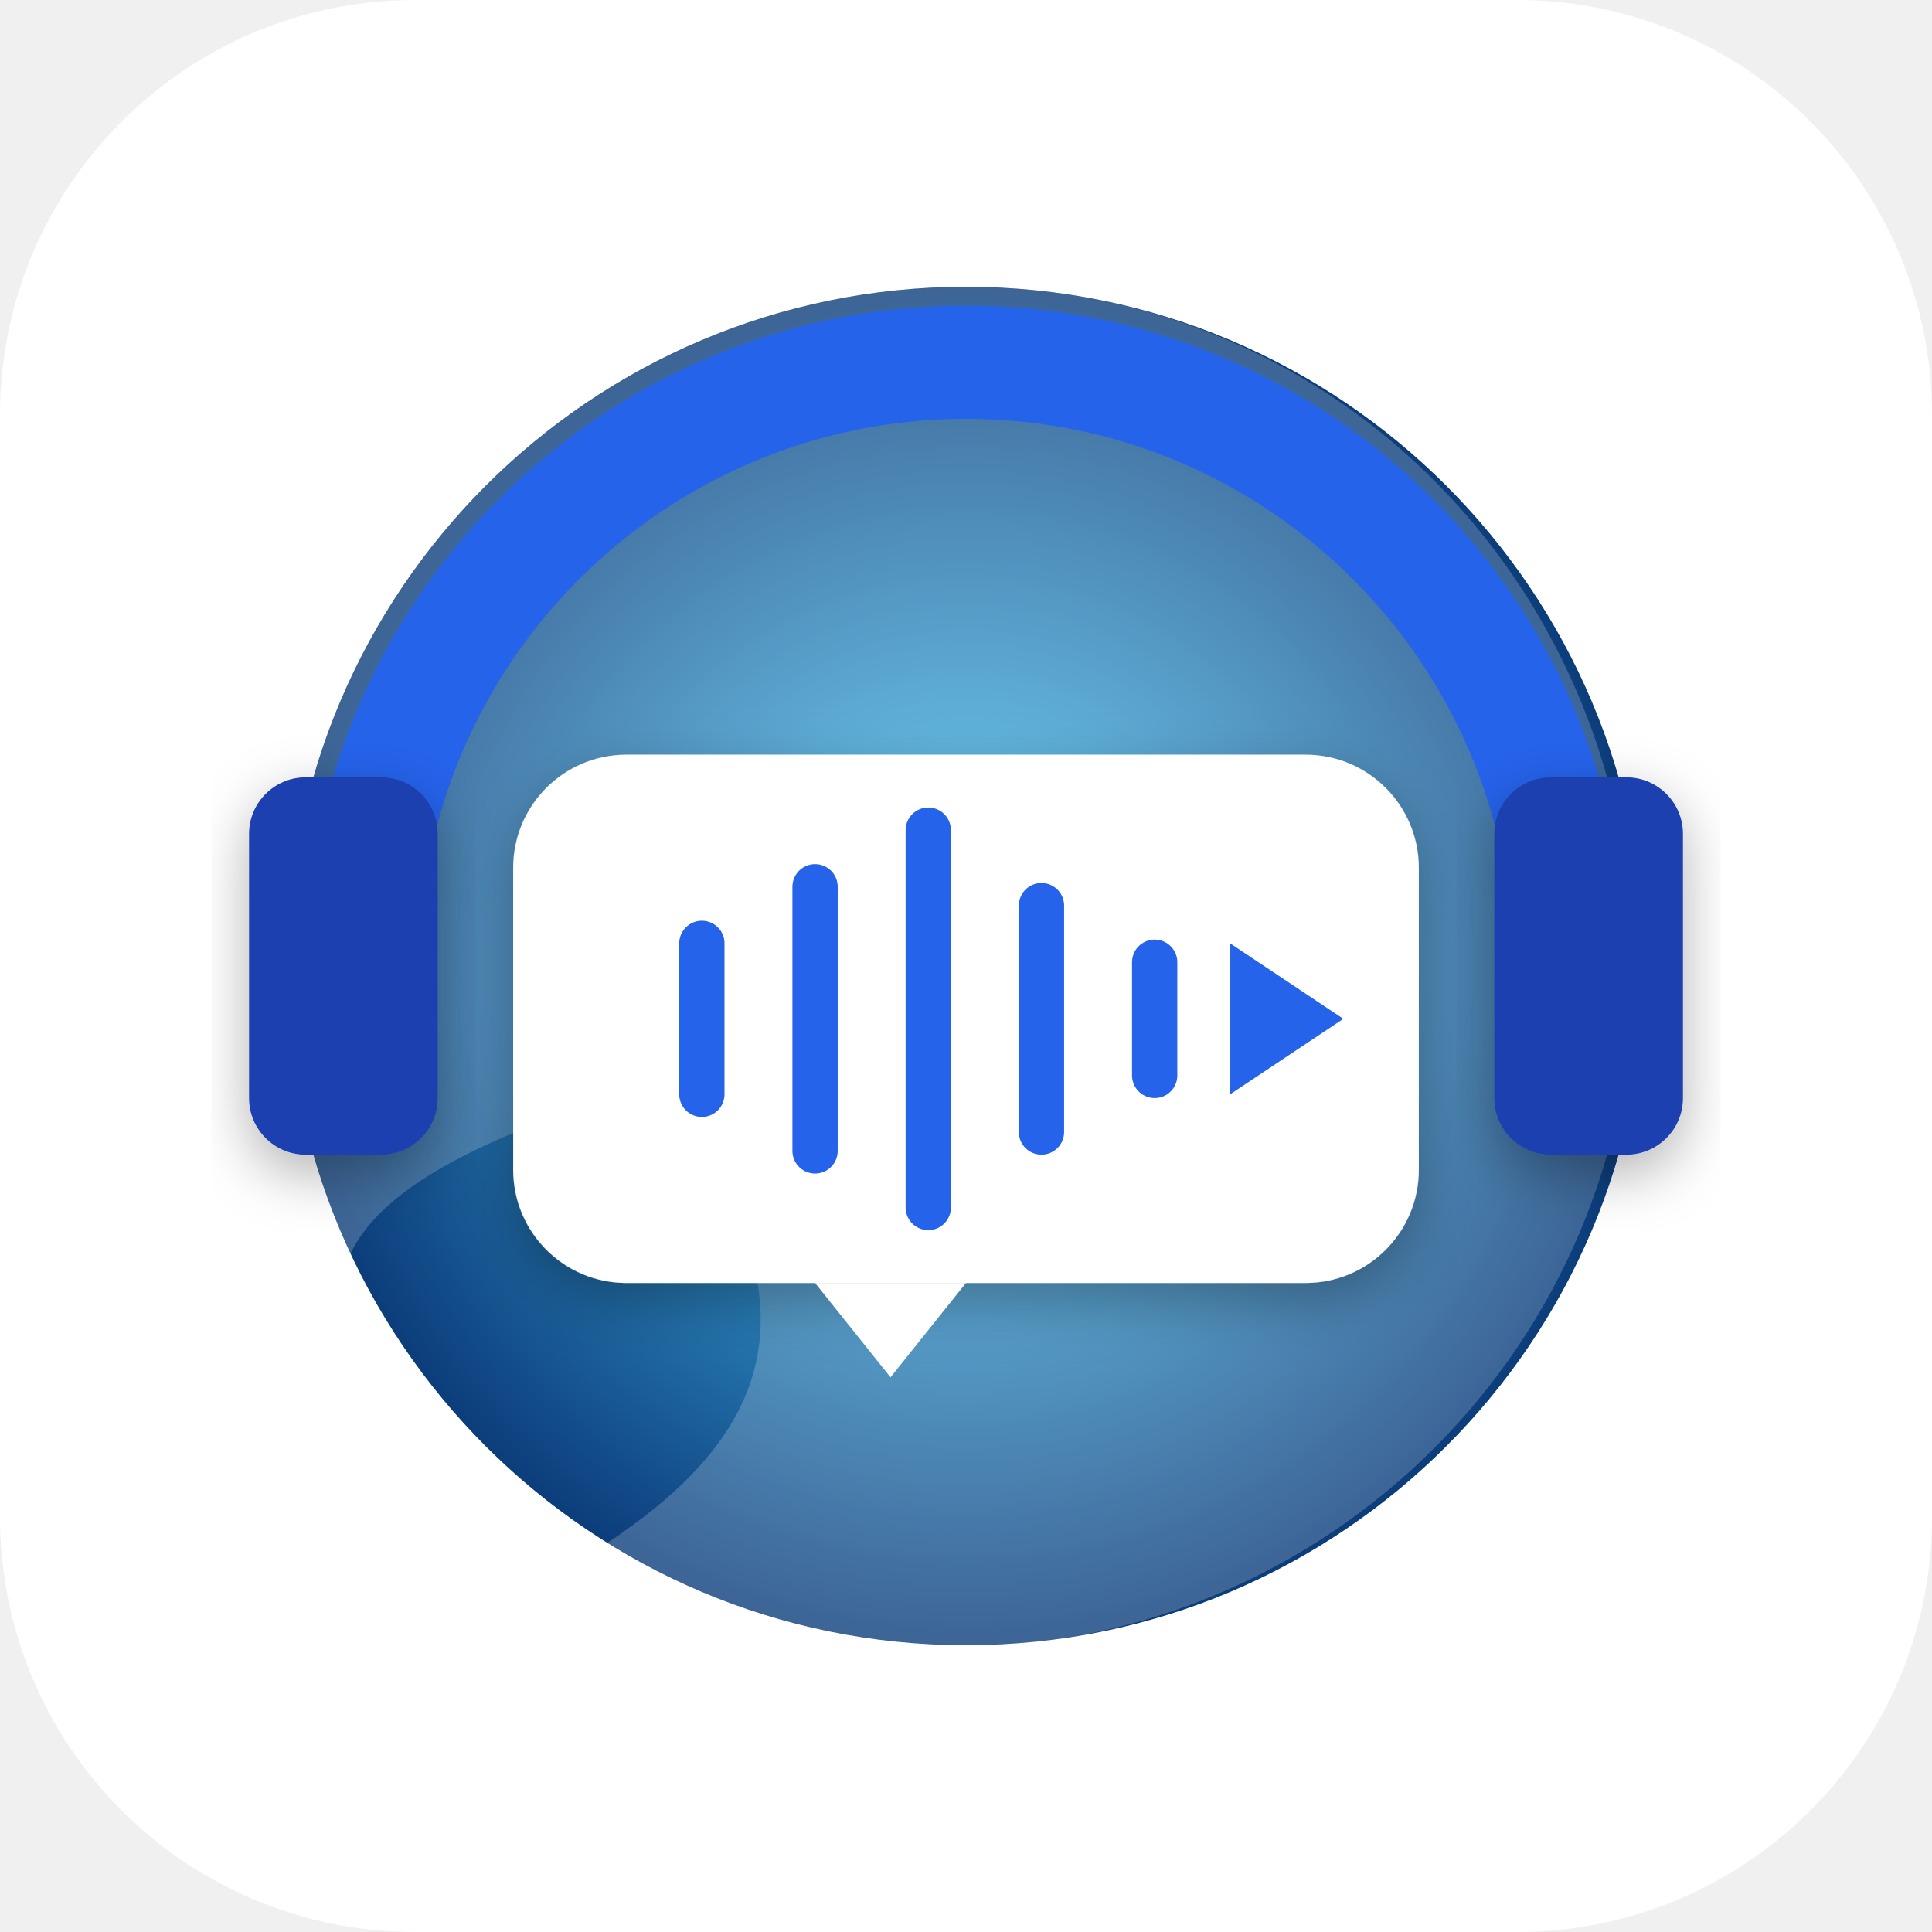
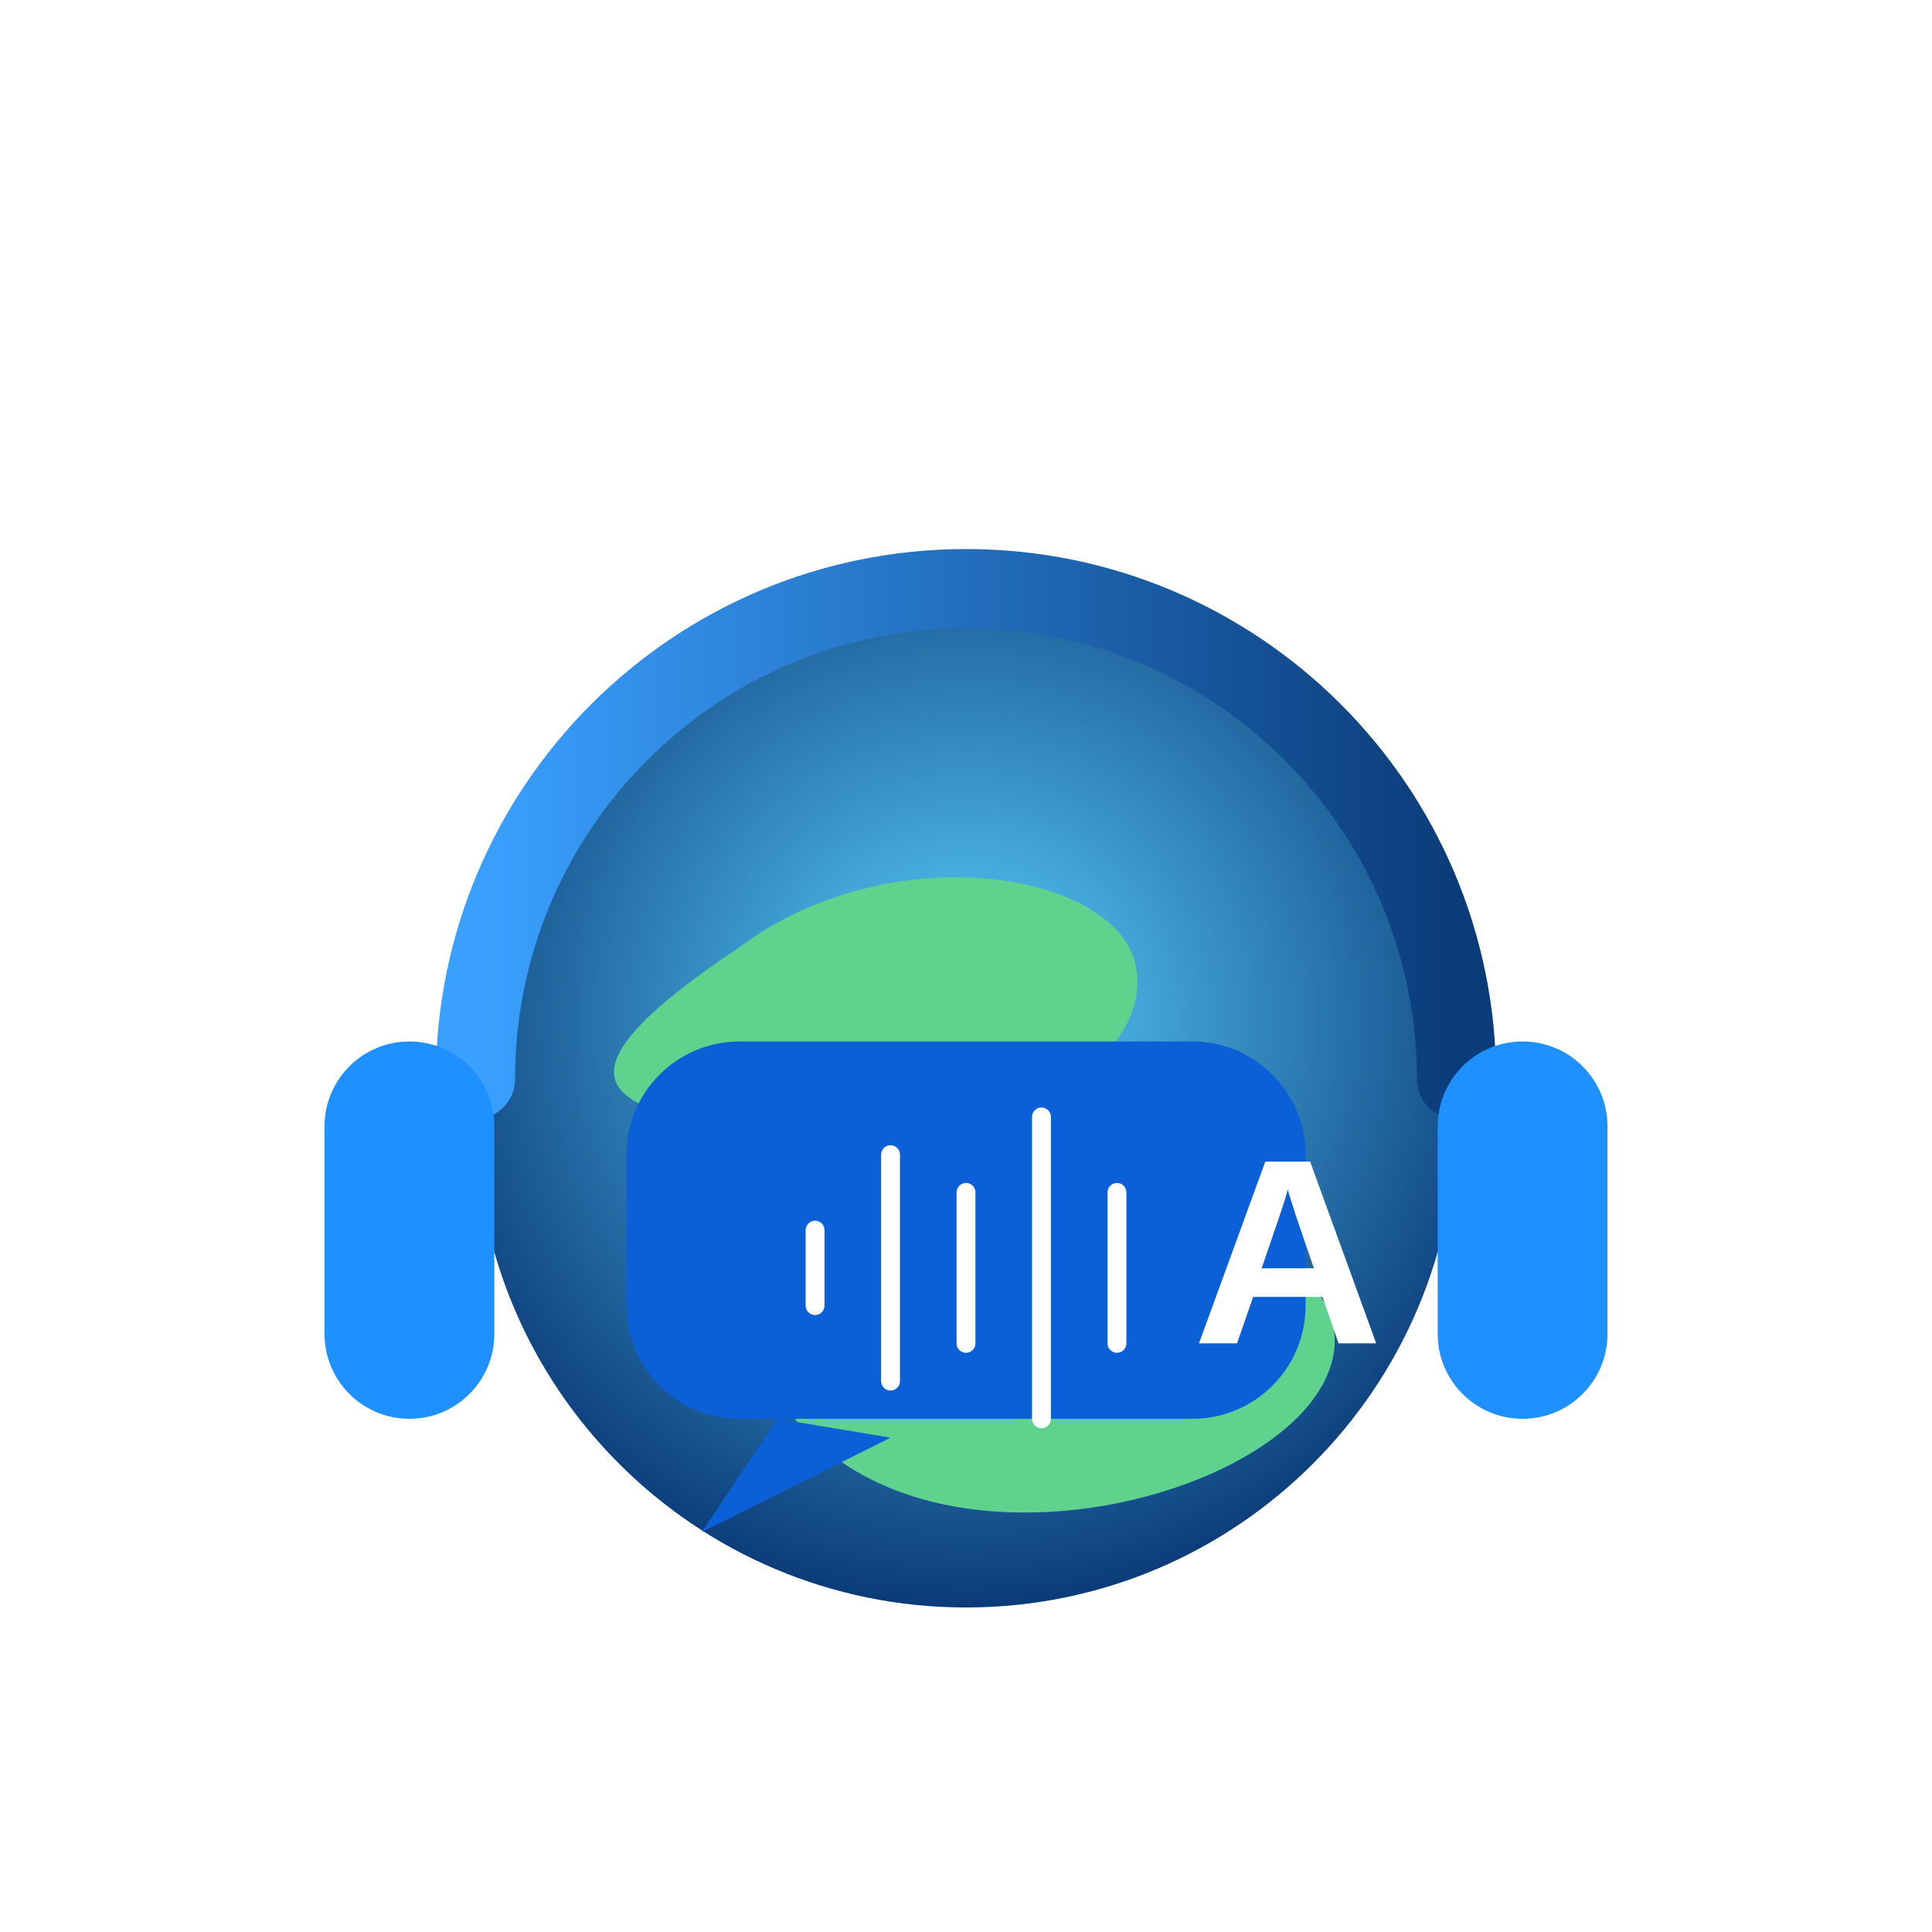
<svg xmlns="http://www.w3.org/2000/svg" width="1024" height="1024" viewBox="0 0 1024 1024">
  <defs>
-     <radialGradient id="earthGrad" cx="50%" cy="50%" r="50%" fx="50%" fy="50%">
-       <stop offset="0%" stop-color="#4fd1ff" />
+     <radialGradient id="earthGrad" cx="50%" cy="40%" r="60%">
+       <stop offset="0%" stop-color="#5ad1ff" />
      <stop offset="100%" stop-color="#0b3c7a" />
    </radialGradient>
-     <linearGradient id="metalGrad" x1="0%" y1="0%" x2="100%" y2="100%">
-       <stop offset="0%" stop-color="#f0f0f0" />
-       <stop offset="49%" stop-color="#d0d0d0" />
-       <stop offset="51%" stop-color="#b0b0b0" />
-       <stop offset="100%" stop-color="#909090" />
+     <linearGradient id="headGrad" x1="0%" y1="0%" x2="100%" y2="0%">
+       <stop offset="0%" stop-color="#3aa0ff" />
+       <stop offset="100%" stop-color="#0b3c7a" />
    </linearGradient>
-     <filter id="dropShadow" x="-20%" y="-20%" width="140%" height="140%">
-       <feGaussianBlur in="SourceAlpha" stdDeviation="15" />
-       <feOffset dx="0" dy="10" result="offsetblur" />
-       <feComponentTransfer>
-         <feFuncA type="linear" slope="0.3" />
-       </feComponentTransfer>
-       <feMerge>
-         <feMergeNode />
-         <feMergeNode in="SourceGraphic" />
-       </feMerge>
-     </filter>
  </defs>
-   <rect width="1024" height="1024" rx="220" ry="220" fill="white" />
-   <circle cx="512" cy="512" r="360" fill="url(#earthGrad)" />
-   <path d="M512 152c-198.8 0-360 161.2-360 360 0 54.6 12.1 106.2 33.6 152.9 20.3-43.7 94.4-66.9 122.4-78.9 45-19.3 120-40 160-80 50-50 150-40 180 10 20 33.3-20 80-80 80-40 0-80-10-100-30-33.3-33.3-40-60-153.6-25.6C466.4 694.4 394 772 313.1 823.5c56.8 31.7 122.7 49.5 192.5 49.5 198.8 0 360-161.2 360-360S710.8 152 512 152z" fill="white" fill-opacity="0.2" />
-   <path d="M192 512c0-176.7 143.3-320 320-320s320 143.3 320 320" fill="none" stroke="#2563eb" stroke-width="60" stroke-linecap="round" />
-   <rect x="132" y="412" width="100" height="200" rx="30" ry="30" fill="#1e40af" filter="url(#dropShadow)" />
-   <rect x="792" y="412" width="100" height="200" rx="30" ry="30" fill="#1e40af" filter="url(#dropShadow)" />
-   <g transform="translate(512, 540)">
-     <rect x="-240" y="-140" width="480" height="280" rx="60" ry="60" fill="white" filter="url(#dropShadow)" />
-     <path d="M0 140 L-40 190 L-80 140 Z" fill="white" />
-     <g stroke="#2563eb" stroke-width="24" stroke-linecap="round">
-       <line x1="-140" y1="-40" x2="-140" y2="40" />
-       <line x1="-80" y1="-70" x2="-80" y2="70" />
-       <line x1="-20" y1="-100" x2="-20" y2="100" />
-       <line x1="40" y1="-60" x2="40" y2="60" />
-       <line x1="100" y1="-30" x2="100" y2="30" />
+   <rect x="0" y="0" width="1024" height="1024" fill="white" />
+   <g transform="translate(512,512)">
+     <circle cx="0" cy="80" r="260" fill="url(#earthGrad)" />
+     <path d="M-120 -10c80-60 200-40 210 10s-70 100-170 90-160-20-40-100z" fill="#5fd38d" />
+     <path d="M40 140c80-20 180 20 150 80s-180 100-260 40 30-90 110-120z" fill="#5fd38d" />
+     <path d="M-260 60a260 260 0 0 1 520 0" fill="none" stroke="url(#headGrad)" stroke-width="42" stroke-linecap="round" />
+     <rect x="-340" y="40" rx="45" ry="45" width="90" height="200" fill="#1e90ff" />
+     <rect x="250" y="40" rx="45" ry="45" width="90" height="200" fill="#1e90ff" />
+     <rect x="-180" y="40" rx="60" ry="60" width="360" height="200" fill="#0b5fd7" />
+     <polygon points="-100,240 -140,300 -40,250" fill="#0b5fd7" />
+     <g stroke="white" stroke-width="10" stroke-linecap="round">
+       <line x1="-80" y1="140" x2="-80" y2="180" />
+       <line x1="-40" y1="100" x2="-40" y2="220" />
+       <line x1="0" y1="120" x2="0" y2="200" />
+       <line x1="40" y1="80" x2="40" y2="240" />
+       <line x1="80" y1="120" x2="80" y2="200" />
    </g>
-     <path d="M140 -40 L200 0 L140 40 Z" fill="#2563eb" stroke-linejoin="round" />
+     <text x="120" y="200" font-size="140" font-weight="bold" fill="white" font-family="Arial, Helvetica, sans-serif">A</text>
  </g>
</svg>
